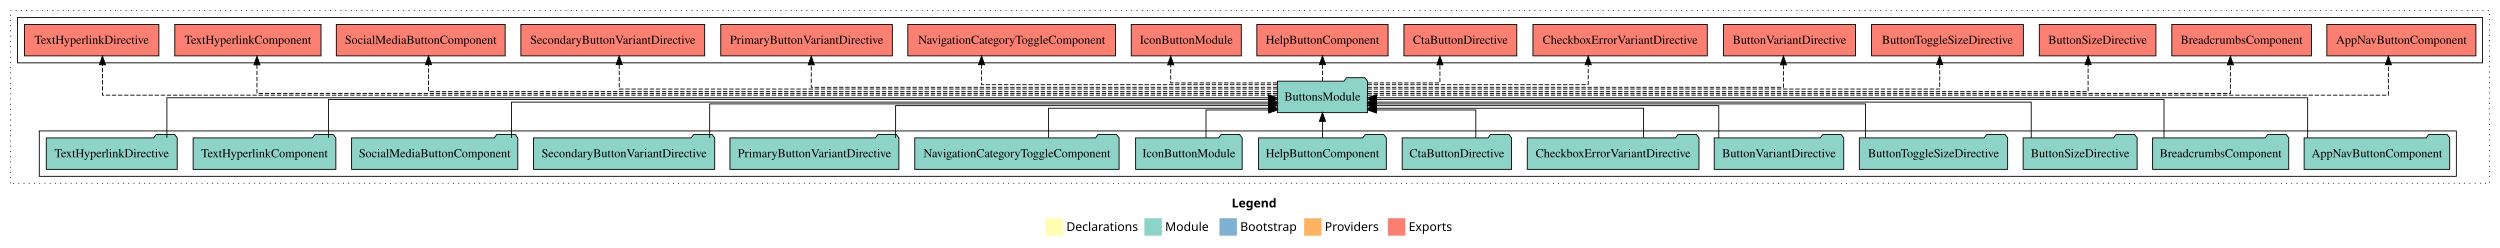
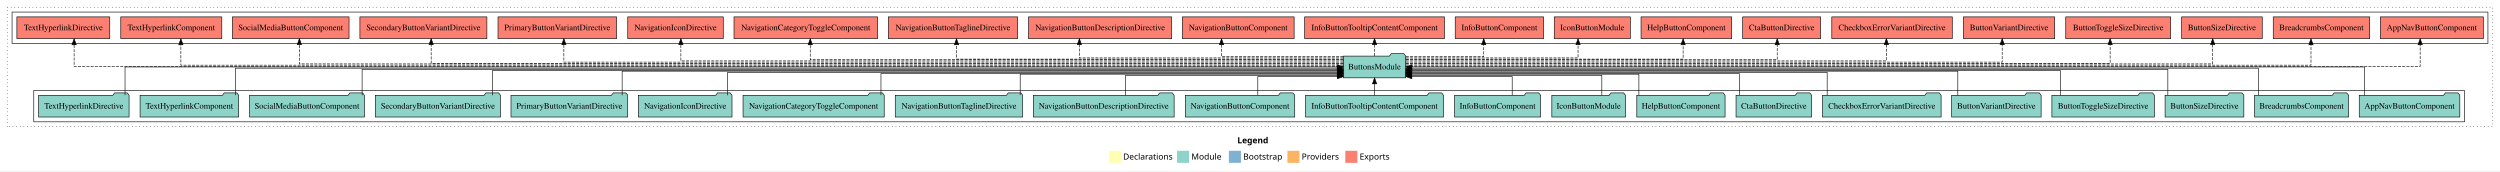
- <svg xmlns="http://www.w3.org/2000/svg" width="2864pt" height="284pt" viewBox="0.00 0.00 2864.00 284.00">
+ <svg xmlns="http://www.w3.org/2000/svg" width="4145pt" height="284pt" viewBox="0.00 0.00 4145.00 284.00">
  <g id="graph0" class="graph" transform="scale(1 1) rotate(0) translate(4 280)">
-     <polygon fill="white" stroke="transparent" points="-4,4 -4,-280 2860,-280 2860,4 -4,4" />
-     <text text-anchor="start" x="1407.01" y="-42.4" font-family="Times-12" font-weight="bold" font-size="14.00">Legend</text>
-     <polygon fill="#ffffb3" stroke="transparent" points="1194,-10 1194,-30 1214,-30 1214,-10 1194,-10" />
-     <text text-anchor="start" x="1217.63" y="-15.4" font-family="Times-12" font-size="14.00">  Declarations</text>
-     <polygon fill="#8dd3c7" stroke="transparent" points="1307,-10 1307,-30 1327,-30 1327,-10 1307,-10" />
-     <text text-anchor="start" x="1330.73" y="-15.4" font-family="Times-12" font-size="14.00">  Module</text>
-     <polygon fill="#80b1d3" stroke="transparent" points="1393,-10 1393,-30 1413,-30 1413,-10 1393,-10" />
-     <text text-anchor="start" x="1416.78" y="-15.4" font-family="Times-12" font-size="14.00">  Bootstrap</text>
-     <polygon fill="#fdb462" stroke="transparent" points="1490,-10 1490,-30 1510,-30 1510,-10 1490,-10" />
-     <text text-anchor="start" x="1513.67" y="-15.4" font-family="Times-12" font-size="14.00">  Providers</text>
-     <polygon fill="#fb8072" stroke="transparent" points="1586,-10 1586,-30 1606,-30 1606,-10 1586,-10" />
-     <text text-anchor="start" x="1609.73" y="-15.4" font-family="Times-12" font-size="14.00">  Exports</text>
+     <polygon fill="white" stroke="transparent" points="-4,4 -4,-280 4141,-280 4141,4 -4,4" />
+     <text text-anchor="start" x="2047.51" y="-42.4" font-family="Times-12" font-weight="bold" font-size="14.00">Legend</text>
+     <polygon fill="#ffffb3" stroke="transparent" points="1834.5,-10 1834.5,-30 1854.5,-30 1854.5,-10 1834.5,-10" />
+     <text text-anchor="start" x="1858.13" y="-15.4" font-family="Times-12" font-size="14.00">  Declarations</text>
+     <polygon fill="#8dd3c7" stroke="transparent" points="1947.5,-10 1947.5,-30 1967.5,-30 1967.5,-10 1947.5,-10" />
+     <text text-anchor="start" x="1971.23" y="-15.4" font-family="Times-12" font-size="14.00">  Module</text>
+     <polygon fill="#80b1d3" stroke="transparent" points="2033.5,-10 2033.5,-30 2053.5,-30 2053.5,-10 2033.5,-10" />
+     <text text-anchor="start" x="2057.28" y="-15.4" font-family="Times-12" font-size="14.00">  Bootstrap</text>
+     <polygon fill="#fdb462" stroke="transparent" points="2130.5,-10 2130.5,-30 2150.5,-30 2150.5,-10 2130.5,-10" />
+     <text text-anchor="start" x="2154.17" y="-15.4" font-family="Times-12" font-size="14.00">  Providers</text>
+     <polygon fill="#fb8072" stroke="transparent" points="2226.5,-10 2226.5,-30 2246.5,-30 2246.5,-10 2226.5,-10" />
+     <text text-anchor="start" x="2250.23" y="-15.4" font-family="Times-12" font-size="14.00">  Exports</text>
    <g id="clust1" class="cluster">
-       <polygon fill="none" stroke="black" stroke-dasharray="1,5" points="8,-70 8,-268 2848,-268 2848,-70 8,-70" />
+       <polygon fill="none" stroke="black" stroke-dasharray="1,5" points="8,-70 8,-268 4129,-268 4129,-70 8,-70" />
    </g>
    <g id="clust3" class="cluster">
-       <polygon fill="none" stroke="black" points="41,-78 41,-130 2810,-130 2810,-78 41,-78" />
+       <polygon fill="none" stroke="black" points="52,-78 52,-130 4082,-130 4082,-78 52,-78" />
    </g>
    <g id="clust4" class="cluster">
-       <polygon fill="none" stroke="black" points="16,-208 16,-260 2840,-260 2840,-208 16,-208" />
+       <polygon fill="none" stroke="black" points="16,-208 16,-260 4121,-260 4121,-208 16,-208" />
    </g>
    <g id="node1" class="node">
-       <polygon fill="#8dd3c7" stroke="black" points="2802.38,-122 2799.38,-126 2778.38,-126 2775.38,-122 2635.62,-122 2635.62,-86 2802.38,-86 2802.38,-122" />
-       <text text-anchor="middle" x="2719" y="-99.8" font-family="Times,serif" font-size="14.00">AppNavButtonComponent</text>
+       <polygon fill="#8dd3c7" stroke="black" points="4074.38,-122 4071.38,-126 4050.38,-126 4047.38,-122 3907.62,-122 3907.62,-86 4074.38,-86 4074.38,-122" />
+       <text text-anchor="middle" x="3991" y="-99.8" font-family="Times,serif" font-size="14.00">AppNavButtonComponent</text>
+     </g>
+     <g id="node22" class="node">
+       <polygon fill="#8dd3c7" stroke="black" points="2326.61,-187 2323.61,-191 2302.61,-191 2299.61,-187 2223.39,-187 2223.39,-151 2326.61,-151 2326.61,-187" />
+       <text text-anchor="middle" x="2275" y="-164.8" font-family="Times,serif" font-size="14.00">ButtonsModule</text>
+     </g>
+     <g id="edge1" class="edge">
+       <path fill="none" stroke="black" d="M3916.15,-122.11C3916.15,-141.34 3916.15,-169 3916.15,-169 3916.15,-169 2336.83,-169 2336.83,-169" />
+       <polygon fill="black" stroke="black" points="2336.83,-165.5 2326.83,-169 2336.83,-172.5 2336.83,-165.5" />
+     </g>
+     <g id="node2" class="node">
+       <polygon fill="#8dd3c7" stroke="black" points="3889.97,-122 3886.97,-126 3865.97,-126 3862.97,-122 3734.03,-122 3734.03,-86 3889.97,-86 3889.97,-122" />
+       <text text-anchor="middle" x="3812" y="-99.8" font-family="Times,serif" font-size="14.00">BreadcrumbsComponent</text>
+     </g>
+     <g id="edge2" class="edge">
+       <path fill="none" stroke="black" d="M3740.46,-122.22C3740.46,-140.83 3740.46,-167 3740.46,-167 3740.46,-167 2336.73,-167 2336.73,-167" />
+       <polygon fill="black" stroke="black" points="2336.73,-163.5 2326.73,-167 2336.73,-170.5 2336.73,-163.5" />
+     </g>
+     <g id="node3" class="node">
+       <polygon fill="#8dd3c7" stroke="black" points="3716.3,-122 3713.3,-126 3692.3,-126 3689.3,-122 3585.7,-122 3585.7,-86 3716.3,-86 3716.3,-122" />
+       <text text-anchor="middle" x="3651" y="-99.8" font-family="Times,serif" font-size="14.00">ButtonSizeDirective</text>
+     </g>
+     <g id="edge3" class="edge">
+       <path fill="none" stroke="black" d="M3590.29,-122.3C3590.29,-140.27 3590.29,-165 3590.29,-165 3590.29,-165 2336.56,-165 2336.56,-165" />
+       <polygon fill="black" stroke="black" points="2336.56,-161.5 2326.56,-165 2336.56,-168.5 2336.56,-161.5" />
+     </g>
+     <g id="node4" class="node">
+       <polygon fill="#8dd3c7" stroke="black" points="3567.96,-122 3564.96,-126 3543.96,-126 3540.96,-122 3398.04,-122 3398.04,-86 3567.96,-86 3567.96,-122" />
+       <text text-anchor="middle" x="3483" y="-99.8" font-family="Times,serif" font-size="14.00">ButtonToggleSizeDirective</text>
+     </g>
+     <g id="edge4" class="edge">
+       <path fill="none" stroke="black" d="M3412.05,-122.02C3412.05,-139.37 3412.05,-163 3412.05,-163 3412.05,-163 2336.81,-163 2336.81,-163" />
+       <polygon fill="black" stroke="black" points="2336.81,-159.5 2326.81,-163 2336.81,-166.5 2336.81,-159.5" />
+     </g>
+     <g id="node5" class="node">
+       <polygon fill="#8dd3c7" stroke="black" points="3380.18,-122 3377.18,-126 3356.18,-126 3353.18,-122 3231.82,-122 3231.82,-86 3380.18,-86 3380.18,-122" />
+       <text text-anchor="middle" x="3306" y="-99.8" font-family="Times,serif" font-size="14.00">ButtonVariantDirective</text>
+     </g>
+     <g id="edge5" class="edge">
+       <path fill="none" stroke="black" d="M3242.05,-122.03C3242.05,-139.06 3242.05,-162 3242.05,-162 3242.05,-162 2336.65,-162 2336.65,-162" />
+       <polygon fill="black" stroke="black" points="2336.65,-158.5 2326.65,-162 2336.65,-165.5 2336.65,-158.5" />
+     </g>
+     <g id="node6" class="node">
+       <polygon fill="#8dd3c7" stroke="black" points="3214.36,-122 3211.36,-126 3190.36,-126 3187.36,-122 3017.64,-122 3017.64,-86 3214.36,-86 3214.36,-122" />
+       <text text-anchor="middle" x="3116" y="-99.8" font-family="Times,serif" font-size="14.00">CheckboxErrorVariantDirective</text>
+     </g>
+     <g id="edge6" class="edge">
+       <path fill="none" stroke="black" d="M3025.44,-122.03C3025.44,-138.4 3025.44,-160 3025.44,-160 3025.44,-160 2336.58,-160 2336.58,-160" />
+       <polygon fill="black" stroke="black" points="2336.58,-156.5 2326.58,-160 2336.58,-163.5 2336.58,-156.5" />
+     </g>
+     <g id="node7" class="node">
+       <polygon fill="#8dd3c7" stroke="black" points="2999.64,-122 2996.64,-126 2975.64,-126 2972.64,-122 2874.36,-122 2874.36,-86 2999.64,-86 2999.64,-122" />
+       <text text-anchor="middle" x="2937" y="-99.8" font-family="Times,serif" font-size="14.00">CtaButtonDirective</text>
+     </g>
+     <g id="edge7" class="edge">
+       <path fill="none" stroke="black" d="M2879.8,-122.28C2879.8,-137.95 2879.8,-158 2879.8,-158 2879.8,-158 2336.57,-158 2336.57,-158" />
+       <polygon fill="black" stroke="black" points="2336.57,-154.5 2326.57,-158 2336.57,-161.5 2336.57,-154.5" />
+     </g>
+     <g id="node8" class="node">
+       <polygon fill="#8dd3c7" stroke="black" points="2856.16,-122 2853.16,-126 2832.16,-126 2829.16,-122 2709.84,-122 2709.84,-86 2856.16,-86 2856.16,-122" />
+       <text text-anchor="middle" x="2783" y="-99.8" font-family="Times,serif" font-size="14.00">HelpButtonComponent</text>
+     </g>
+     <g id="edge8" class="edge">
+       <path fill="none" stroke="black" d="M2713.29,-122.24C2713.29,-137.57 2713.29,-157 2713.29,-157 2713.29,-157 2336.57,-157 2336.57,-157" />
+       <polygon fill="black" stroke="black" points="2336.57,-153.5 2326.57,-157 2336.57,-160.5 2336.57,-153.5" />
+     </g>
+     <g id="node9" class="node">
+       <polygon fill="#8dd3c7" stroke="black" points="2691.04,-122 2688.04,-126 2667.04,-126 2664.04,-122 2568.96,-122 2568.96,-86 2691.04,-86 2691.04,-122" />
+       <text text-anchor="middle" x="2630" y="-99.8" font-family="Times,serif" font-size="14.00">IconButtonModule</text>
+     </g>
+     <g id="edge9" class="edge">
+       <path fill="none" stroke="black" d="M2651.84,-122.12C2651.84,-136.78 2651.84,-155 2651.84,-155 2651.84,-155 2336.61,-155 2336.61,-155" />
+       <polygon fill="black" stroke="black" points="2336.61,-151.5 2326.61,-155 2336.61,-158.5 2336.61,-151.5" />
+     </g>
+     <g id="node10" class="node">
+       <polygon fill="#8dd3c7" stroke="black" points="2550.27,-122 2547.27,-126 2526.27,-126 2523.27,-122 2407.73,-122 2407.73,-86 2550.27,-86 2550.27,-122" />
+       <text text-anchor="middle" x="2479" y="-99.8" font-family="Times,serif" font-size="14.00">InfoButtonComponent</text>
+     </g>
+     <g id="edge10" class="edge">
+       <path fill="none" stroke="black" d="M2503.21,-122.25C2503.21,-136.18 2503.21,-153 2503.21,-153 2503.21,-153 2336.78,-153 2336.78,-153" />
+       <polygon fill="black" stroke="black" points="2336.78,-149.5 2326.78,-153 2336.78,-156.5 2336.78,-149.5" />
+     </g>
+     <g id="node11" class="node">
+       <polygon fill="#8dd3c7" stroke="black" points="2389.33,-122 2386.33,-126 2365.33,-126 2362.33,-122 2160.67,-122 2160.67,-86 2389.33,-86 2389.33,-122" />
+       <text text-anchor="middle" x="2275" y="-99.8" font-family="Times,serif" font-size="14.00">InfoButtonTooltipContentComponent</text>
+     </g>
+     <g id="edge11" class="edge">
+       <path fill="none" stroke="black" d="M2275,-122.11C2275,-122.11 2275,-140.99 2275,-140.99" />
+       <polygon fill="black" stroke="black" points="2271.5,-140.99 2275,-150.99 2278.5,-140.99 2271.5,-140.99" />
+     </g>
+     <g id="node12" class="node">
+       <polygon fill="#8dd3c7" stroke="black" points="2142.66,-122 2139.66,-126 2118.66,-126 2115.66,-122 1961.34,-122 1961.34,-86 2142.66,-86 2142.66,-122" />
+       <text text-anchor="middle" x="2052" y="-99.8" font-family="Times,serif" font-size="14.00">NavigationButtonComponent</text>
+     </g>
+     <g id="edge12" class="edge">
+       <path fill="none" stroke="black" d="M2081.44,-122.25C2081.44,-136.18 2081.44,-153 2081.44,-153 2081.44,-153 2213.38,-153 2213.38,-153" />
+       <polygon fill="black" stroke="black" points="2213.38,-156.5 2223.38,-153 2213.38,-149.5 2213.38,-156.5" />
+     </g>
+     <g id="node13" class="node">
+       <polygon fill="#8dd3c7" stroke="black" points="1942.72,-122 1939.72,-126 1918.72,-126 1915.72,-122 1709.28,-122 1709.28,-86 1942.72,-86 1942.72,-122" />
+       <text text-anchor="middle" x="1826" y="-99.8" font-family="Times,serif" font-size="14.00">NavigationButtonDescriptionDirective</text>
+     </g>
+     <g id="edge13" class="edge">
+       <path fill="none" stroke="black" d="M1862.12,-122.12C1862.12,-136.78 1862.12,-155 1862.12,-155 1862.12,-155 2213.13,-155 2213.13,-155" />
+       <polygon fill="black" stroke="black" points="2213.13,-158.5 2223.13,-155 2213.13,-151.5 2213.13,-158.5" />
+     </g>
+     <g id="node14" class="node">
+       <polygon fill="#8dd3c7" stroke="black" points="1691.67,-122 1688.67,-126 1667.67,-126 1664.67,-122 1480.33,-122 1480.33,-86 1691.67,-86 1691.67,-122" />
+       <text text-anchor="middle" x="1586" y="-99.8" font-family="Times,serif" font-size="14.00">NavigationButtonTaglineDirective</text>
+     </g>
+     <g id="edge14" class="edge">
+       <path fill="none" stroke="black" d="M1687.46,-122.24C1687.46,-137.57 1687.46,-157 1687.46,-157 1687.46,-157 2213.37,-157 2213.37,-157" />
+       <polygon fill="black" stroke="black" points="2213.37,-160.5 2223.37,-157 2213.37,-153.5 2213.37,-160.5" />
+     </g>
+     <g id="node15" class="node">
+       <polygon fill="#8dd3c7" stroke="black" points="1462.02,-122 1459.02,-126 1438.02,-126 1435.02,-122 1227.98,-122 1227.98,-86 1462.02,-86 1462.02,-122" />
+       <text text-anchor="middle" x="1345" y="-99.8" font-family="Times,serif" font-size="14.00">NavigationCategoryToggleComponent</text>
+     </g>
+     <g id="edge15" class="edge">
+       <path fill="none" stroke="black" d="M1456.63,-122.28C1456.63,-137.95 1456.63,-158 1456.63,-158 1456.63,-158 2213.19,-158 2213.19,-158" />
+       <polygon fill="black" stroke="black" points="2213.19,-161.5 2223.19,-158 2213.19,-154.5 2213.19,-161.5" />
    </g>
    <g id="node16" class="node">
-       <polygon fill="#8dd3c7" stroke="black" points="1562.61,-187 1559.61,-191 1538.61,-191 1535.61,-187 1459.39,-187 1459.39,-151 1562.61,-151 1562.61,-187" />
-       <text text-anchor="middle" x="1511" y="-164.8" font-family="Times,serif" font-size="14.00">ButtonsModule</text>
-     </g>
-     <g id="edge1" class="edge">
-       <path fill="none" stroke="black" d="M2639.65,-122.17C2639.65,-141.09 2639.65,-168 2639.65,-168 2639.65,-168 1572.8,-168 1572.8,-168" />
-       <polygon fill="black" stroke="black" points="1572.8,-164.5 1562.8,-168 1572.8,-171.5 1572.8,-164.5" />
-     </g>
-     <g id="node2" class="node">
-       <polygon fill="#8dd3c7" stroke="black" points="2617.97,-122 2614.97,-126 2593.97,-126 2590.97,-122 2462.03,-122 2462.03,-86 2617.97,-86 2617.97,-122" />
-       <text text-anchor="middle" x="2540" y="-99.8" font-family="Times,serif" font-size="14.00">BreadcrumbsComponent</text>
-     </g>
-     <g id="edge2" class="edge">
-       <path fill="none" stroke="black" d="M2475.08,-122.27C2475.08,-140.56 2475.08,-166 2475.08,-166 2475.08,-166 1572.83,-166 1572.83,-166" />
-       <polygon fill="black" stroke="black" points="1572.83,-162.5 1562.83,-166 1572.83,-169.5 1572.83,-162.5" />
-     </g>
-     <g id="node3" class="node">
-       <polygon fill="#8dd3c7" stroke="black" points="2444.3,-122 2441.3,-126 2420.3,-126 2417.3,-122 2313.7,-122 2313.7,-86 2444.3,-86 2444.3,-122" />
-       <text text-anchor="middle" x="2379" y="-99.8" font-family="Times,serif" font-size="14.00">ButtonSizeDirective</text>
-     </g>
-     <g id="edge3" class="edge">
-       <path fill="none" stroke="black" d="M2322.97,-122.02C2322.97,-139.37 2322.97,-163 2322.97,-163 2322.97,-163 1572.72,-163 1572.72,-163" />
-       <polygon fill="black" stroke="black" points="1572.72,-159.5 1562.72,-163 1572.72,-166.5 1572.72,-159.5" />
-     </g>
-     <g id="node4" class="node">
-       <polygon fill="#8dd3c7" stroke="black" points="2295.96,-122 2292.96,-126 2271.96,-126 2268.96,-122 2126.04,-122 2126.04,-86 2295.96,-86 2295.96,-122" />
-       <text text-anchor="middle" x="2211" y="-99.8" font-family="Times,serif" font-size="14.00">ButtonToggleSizeDirective</text>
-     </g>
-     <g id="edge4" class="edge">
-       <path fill="none" stroke="black" d="M2133.14,-122.04C2133.14,-138.73 2133.14,-161 2133.14,-161 2133.14,-161 1572.71,-161 1572.71,-161" />
-       <polygon fill="black" stroke="black" points="1572.71,-157.5 1562.71,-161 1572.71,-164.5 1572.71,-157.5" />
-     </g>
-     <g id="node5" class="node">
-       <polygon fill="#8dd3c7" stroke="black" points="2108.18,-122 2105.18,-126 2084.18,-126 2081.18,-122 1959.82,-122 1959.82,-86 2108.18,-86 2108.18,-122" />
-       <text text-anchor="middle" x="2034" y="-99.8" font-family="Times,serif" font-size="14.00">ButtonVariantDirective</text>
-     </g>
-     <g id="edge5" class="edge">
-       <path fill="none" stroke="black" d="M1965.04,-122.01C1965.04,-138.05 1965.04,-159 1965.04,-159 1965.04,-159 1572.64,-159 1572.64,-159" />
-       <polygon fill="black" stroke="black" points="1572.64,-155.5 1562.64,-159 1572.64,-162.5 1572.64,-155.5" />
-     </g>
-     <g id="node6" class="node">
-       <polygon fill="#8dd3c7" stroke="black" points="1942.36,-122 1939.36,-126 1918.36,-126 1915.36,-122 1745.64,-122 1745.64,-86 1942.36,-86 1942.36,-122" />
-       <text text-anchor="middle" x="1844" y="-99.8" font-family="Times,serif" font-size="14.00">CheckboxErrorVariantDirective</text>
-     </g>
-     <g id="edge6" class="edge">
-       <path fill="none" stroke="black" d="M1878.81,-122.19C1878.81,-137.18 1878.81,-156 1878.81,-156 1878.81,-156 1572.92,-156 1572.92,-156" />
-       <polygon fill="black" stroke="black" points="1572.92,-152.5 1562.92,-156 1572.92,-159.5 1572.92,-152.5" />
-     </g>
-     <g id="node7" class="node">
-       <polygon fill="#8dd3c7" stroke="black" points="1727.64,-122 1724.64,-126 1703.64,-126 1700.64,-122 1602.36,-122 1602.36,-86 1727.64,-86 1727.64,-122" />
-       <text text-anchor="middle" x="1665" y="-99.8" font-family="Times,serif" font-size="14.00">CtaButtonDirective</text>
-     </g>
-     <g id="edge7" class="edge">
-       <path fill="none" stroke="black" d="M1686.69,-122.05C1686.69,-136.37 1686.69,-154 1686.69,-154 1686.69,-154 1572.76,-154 1572.76,-154" />
-       <polygon fill="black" stroke="black" points="1572.76,-150.5 1562.76,-154 1572.76,-157.5 1572.76,-150.5" />
-     </g>
-     <g id="node8" class="node">
-       <polygon fill="#8dd3c7" stroke="black" points="1584.16,-122 1581.16,-126 1560.16,-126 1557.16,-122 1437.84,-122 1437.84,-86 1584.16,-86 1584.16,-122" />
-       <text text-anchor="middle" x="1511" y="-99.8" font-family="Times,serif" font-size="14.00">HelpButtonComponent</text>
-     </g>
-     <g id="edge8" class="edge">
-       <path fill="none" stroke="black" d="M1511,-122.11C1511,-122.11 1511,-140.99 1511,-140.99" />
-       <polygon fill="black" stroke="black" points="1507.5,-140.99 1511,-150.99 1514.5,-140.99 1507.5,-140.99" />
-     </g>
-     <g id="node9" class="node">
-       <polygon fill="#8dd3c7" stroke="black" points="1419.04,-122 1416.04,-126 1395.04,-126 1392.04,-122 1296.96,-122 1296.96,-86 1419.04,-86 1419.04,-122" />
-       <text text-anchor="middle" x="1358" y="-99.8" font-family="Times,serif" font-size="14.00">IconButtonModule</text>
-     </g>
-     <g id="edge9" class="edge">
-       <path fill="none" stroke="black" d="M1377.59,-122.05C1377.59,-136.37 1377.59,-154 1377.59,-154 1377.59,-154 1449.42,-154 1449.42,-154" />
-       <polygon fill="black" stroke="black" points="1449.42,-157.5 1459.42,-154 1449.42,-150.5 1449.42,-157.5" />
-     </g>
-     <g id="node10" class="node">
-       <polygon fill="#8dd3c7" stroke="black" points="1278.02,-122 1275.02,-126 1254.02,-126 1251.02,-122 1043.98,-122 1043.98,-86 1278.02,-86 1278.02,-122" />
-       <text text-anchor="middle" x="1161" y="-99.8" font-family="Times,serif" font-size="14.00">NavigationCategoryToggleComponent</text>
-     </g>
-     <g id="edge10" class="edge">
-       <path fill="none" stroke="black" d="M1197.25,-122.19C1197.25,-137.18 1197.25,-156 1197.25,-156 1197.25,-156 1449.19,-156 1449.19,-156" />
-       <polygon fill="black" stroke="black" points="1449.19,-159.5 1459.19,-156 1449.19,-152.5 1449.19,-159.5" />
-     </g>
-     <g id="node11" class="node">
-       <polygon fill="#8dd3c7" stroke="black" points="1025.78,-122 1022.78,-126 1001.78,-126 998.78,-122 832.22,-122 832.22,-86 1025.78,-86 1025.78,-122" />
-       <text text-anchor="middle" x="929" y="-99.8" font-family="Times,serif" font-size="14.00">PrimaryButtonVariantDirective</text>
-     </g>
-     <g id="edge11" class="edge">
-       <path fill="none" stroke="black" d="M1022.01,-122.01C1022.01,-138.05 1022.01,-159 1022.01,-159 1022.01,-159 1449.13,-159 1449.13,-159" />
-       <polygon fill="black" stroke="black" points="1449.13,-162.5 1459.13,-159 1449.13,-155.5 1449.13,-162.5" />
-     </g>
-     <g id="node12" class="node">
-       <polygon fill="#8dd3c7" stroke="black" points="814.77,-122 811.77,-126 790.77,-126 787.77,-122 607.23,-122 607.23,-86 814.77,-86 814.77,-122" />
-       <text text-anchor="middle" x="711" y="-99.8" font-family="Times,serif" font-size="14.00">SecondaryButtonVariantDirective</text>
-     </g>
-     <g id="edge12" class="edge">
-       <path fill="none" stroke="black" d="M809.01,-122.04C809.01,-138.73 809.01,-161 809.01,-161 809.01,-161 1449.38,-161 1449.38,-161" />
-       <polygon fill="black" stroke="black" points="1449.38,-164.5 1459.38,-161 1449.38,-157.5 1449.38,-164.5" />
-     </g>
-     <g id="node13" class="node">
-       <polygon fill="#8dd3c7" stroke="black" points="589.21,-122 586.21,-126 565.21,-126 562.21,-122 398.79,-122 398.79,-86 589.21,-86 589.21,-122" />
-       <text text-anchor="middle" x="494" y="-99.8" font-family="Times,serif" font-size="14.00">SocialMediaButtonComponent</text>
-     </g>
-     <g id="edge13" class="edge">
-       <path fill="none" stroke="black" d="M581.98,-122.02C581.98,-139.37 581.98,-163 581.98,-163 581.98,-163 1449.4,-163 1449.4,-163" />
-       <polygon fill="black" stroke="black" points="1449.4,-166.5 1459.4,-163 1449.4,-159.5 1449.4,-166.5" />
-     </g>
-     <g id="node14" class="node">
-       <polygon fill="#8dd3c7" stroke="black" points="380.75,-122 377.75,-126 356.75,-126 353.75,-122 217.25,-122 217.25,-86 380.75,-86 380.75,-122" />
-       <text text-anchor="middle" x="299" y="-99.8" font-family="Times,serif" font-size="14.00">TextHyperlinkComponent</text>
-     </g>
-     <g id="edge14" class="edge">
-       <path fill="none" stroke="black" d="M372.25,-122.27C372.25,-140.56 372.25,-166 372.25,-166 372.25,-166 1449.11,-166 1449.11,-166" />
-       <polygon fill="black" stroke="black" points="1449.11,-169.5 1459.11,-166 1449.11,-162.5 1449.11,-169.5" />
-     </g>
-     <g id="node15" class="node">
-       <polygon fill="#8dd3c7" stroke="black" points="199,-122 196,-126 175,-126 172,-122 49,-122 49,-86 199,-86 199,-122" />
-       <text text-anchor="middle" x="124" y="-99.8" font-family="Times,serif" font-size="14.00">TextHyperlinkDirective</text>
-     </g>
-     <g id="edge15" class="edge">
-       <path fill="none" stroke="black" d="M187.19,-122.17C187.19,-141.09 187.19,-168 187.19,-168 187.19,-168 1449.1,-168 1449.1,-168" />
-       <polygon fill="black" stroke="black" points="1449.11,-171.5 1459.1,-168 1449.1,-164.5 1449.11,-171.5" />
+       <polygon fill="#8dd3c7" stroke="black" points="1209.67,-122 1206.67,-126 1185.67,-126 1182.67,-122 1054.33,-122 1054.33,-86 1209.67,-86 1209.67,-122" />
+       <text text-anchor="middle" x="1132" y="-99.8" font-family="Times,serif" font-size="14.00">NavigationIconDirective</text>
+     </g>
+     <g id="edge16" class="edge">
+       <path fill="none" stroke="black" d="M1202.46,-122.03C1202.46,-138.4 1202.46,-160 1202.46,-160 1202.46,-160 2213.27,-160 2213.27,-160" />
+       <polygon fill="black" stroke="black" points="2213.27,-163.5 2223.27,-160 2213.27,-156.5 2213.27,-163.5" />
    </g>
    <g id="node17" class="node">
-       <polygon fill="#fb8072" stroke="black" points="2832.38,-252 2661.62,-252 2661.62,-216 2832.38,-216 2832.38,-252" />
-       <text text-anchor="middle" x="2747" y="-229.8" font-family="Times,serif" font-size="14.00">AppNavButtonComponent </text>
-     </g>
-     <g id="edge16" class="edge">
-       <path fill="none" stroke="black" stroke-dasharray="5,2" d="M1562.69,-171C1795.11,-171 2732.12,-171 2732.12,-171 2732.12,-171 2732.12,-205.78 2732.12,-205.78" />
-       <polygon fill="black" stroke="black" points="2728.63,-205.78 2732.12,-215.78 2735.63,-205.78 2728.63,-205.78" />
+       <polygon fill="#8dd3c7" stroke="black" points="1036.78,-122 1033.78,-126 1012.78,-126 1009.78,-122 843.22,-122 843.22,-86 1036.78,-86 1036.78,-122" />
+       <text text-anchor="middle" x="940" y="-99.8" font-family="Times,serif" font-size="14.00">PrimaryButtonVariantDirective</text>
+     </g>
+     <g id="edge17" class="edge">
+       <path fill="none" stroke="black" d="M1027.51,-122.03C1027.51,-139.06 1027.51,-162 1027.51,-162 1027.51,-162 2213.38,-162 2213.38,-162" />
+       <polygon fill="black" stroke="black" points="2213.38,-165.5 2223.38,-162 2213.38,-158.5 2213.38,-165.5" />
    </g>
    <g id="node18" class="node">
-       <polygon fill="#fb8072" stroke="black" points="2643.97,-252 2484.03,-252 2484.03,-216 2643.97,-216 2643.97,-252" />
-       <text text-anchor="middle" x="2564" y="-229.8" font-family="Times,serif" font-size="14.00">BreadcrumbsComponent </text>
-     </g>
-     <g id="edge17" class="edge">
-       <path fill="none" stroke="black" stroke-dasharray="5,2" d="M1562.58,-173C1772.46,-173 2551.12,-173 2551.12,-173 2551.12,-173 2551.12,-205.7 2551.12,-205.7" />
-       <polygon fill="black" stroke="black" points="2547.63,-205.7 2551.12,-215.7 2554.63,-205.7 2547.63,-205.7" />
+       <polygon fill="#8dd3c7" stroke="black" points="825.77,-122 822.77,-126 801.77,-126 798.77,-122 618.23,-122 618.23,-86 825.77,-86 825.77,-122" />
+       <text text-anchor="middle" x="722" y="-99.8" font-family="Times,serif" font-size="14.00">SecondaryButtonVariantDirective</text>
+     </g>
+     <g id="edge18" class="edge">
+       <path fill="none" stroke="black" d="M812.5,-122.02C812.5,-139.37 812.5,-163 812.5,-163 812.5,-163 2213.38,-163 2213.38,-163" />
+       <polygon fill="black" stroke="black" points="2213.38,-166.5 2223.38,-163 2213.38,-159.5 2213.38,-166.5" />
    </g>
    <g id="node19" class="node">
-       <polygon fill="#fb8072" stroke="black" points="2465.8,-252 2332.2,-252 2332.2,-216 2465.8,-216 2465.8,-252" />
-       <text text-anchor="middle" x="2399" y="-229.8" font-family="Times,serif" font-size="14.00">ButtonSizeDirective </text>
-     </g>
-     <g id="edge18" class="edge">
-       <path fill="none" stroke="black" stroke-dasharray="5,2" d="M1562.59,-175C1750.61,-175 2388.12,-175 2388.12,-175 2388.12,-175 2388.12,-205.98 2388.12,-205.98" />
-       <polygon fill="black" stroke="black" points="2384.63,-205.98 2388.12,-215.98 2391.63,-205.98 2384.63,-205.98" />
+       <polygon fill="#8dd3c7" stroke="black" points="600.21,-122 597.21,-126 576.21,-126 573.21,-122 409.79,-122 409.79,-86 600.21,-86 600.21,-122" />
+       <text text-anchor="middle" x="505" y="-99.8" font-family="Times,serif" font-size="14.00">SocialMediaButtonComponent</text>
+     </g>
+     <g id="edge19" class="edge">
+       <path fill="none" stroke="black" d="M596.36,-122.3C596.36,-140.27 596.36,-165 596.36,-165 596.36,-165 2213.38,-165 2213.38,-165" />
+       <polygon fill="black" stroke="black" points="2213.38,-168.5 2223.38,-165 2213.38,-161.5 2213.38,-168.5" />
    </g>
    <g id="node20" class="node">
-       <polygon fill="#fb8072" stroke="black" points="2313.96,-252 2140.04,-252 2140.04,-216 2313.96,-216 2313.96,-252" />
-       <text text-anchor="middle" x="2227" y="-229.8" font-family="Times,serif" font-size="14.00">ButtonToggleSizeDirective </text>
-     </g>
-     <g id="edge19" class="edge">
-       <path fill="none" stroke="black" stroke-dasharray="5,2" d="M1562.71,-178C1725.72,-178 2218.12,-178 2218.12,-178 2218.12,-178 2218.12,-205.97 2218.12,-205.97" />
-       <polygon fill="black" stroke="black" points="2214.63,-205.97 2218.12,-215.97 2221.63,-205.97 2214.63,-205.97" />
+       <polygon fill="#8dd3c7" stroke="black" points="391.75,-122 388.75,-126 367.75,-126 364.75,-122 228.25,-122 228.25,-86 391.75,-86 391.75,-122" />
+       <text text-anchor="middle" x="310" y="-99.8" font-family="Times,serif" font-size="14.00">TextHyperlinkComponent</text>
+     </g>
+     <g id="edge20" class="edge">
+       <path fill="none" stroke="black" d="M386.51,-122.22C386.51,-140.83 386.51,-167 386.51,-167 386.51,-167 2213.02,-167 2213.02,-167" />
+       <polygon fill="black" stroke="black" points="2213.02,-170.5 2223.02,-167 2213.02,-163.5 2213.02,-170.5" />
    </g>
    <g id="node21" class="node">
-       <polygon fill="#fb8072" stroke="black" points="2121.68,-252 1970.32,-252 1970.32,-216 2121.68,-216 2121.68,-252" />
-       <text text-anchor="middle" x="2046" y="-229.8" font-family="Times,serif" font-size="14.00">ButtonVariantDirective </text>
-     </g>
-     <g id="edge20" class="edge">
-       <path fill="none" stroke="black" stroke-dasharray="5,2" d="M1562.6,-180C1695.49,-180 2039.12,-180 2039.12,-180 2039.12,-180 2039.12,-205.72 2039.12,-205.72" />
-       <polygon fill="black" stroke="black" points="2035.63,-205.72 2039.12,-215.72 2042.63,-205.72 2035.63,-205.72" />
-     </g>
-     <g id="node22" class="node">
-       <polygon fill="#fb8072" stroke="black" points="1951.86,-252 1752.14,-252 1752.14,-216 1951.86,-216 1951.86,-252" />
-       <text text-anchor="middle" x="1852" y="-229.8" font-family="Times,serif" font-size="14.00">CheckboxErrorVariantDirective </text>
+       <polygon fill="#8dd3c7" stroke="black" points="210,-122 207,-126 186,-126 183,-122 60,-122 60,-86 210,-86 210,-122" />
+       <text text-anchor="middle" x="135" y="-99.8" font-family="Times,serif" font-size="14.00">TextHyperlinkDirective</text>
    </g>
    <g id="edge21" class="edge">
-       <path fill="none" stroke="black" stroke-dasharray="5,2" d="M1562.64,-183C1649.5,-183 1815.44,-183 1815.44,-183 1815.44,-183 1815.44,-205.88 1815.44,-205.88" />
-       <polygon fill="black" stroke="black" points="1811.94,-205.88 1815.44,-215.88 1818.94,-205.88 1811.94,-205.88" />
+       <path fill="none" stroke="black" d="M203.31,-122.11C203.31,-141.34 203.31,-169 203.31,-169 203.31,-169 2213.27,-169 2213.27,-169" />
+       <polygon fill="black" stroke="black" points="2213.27,-172.5 2223.27,-169 2213.27,-165.5 2213.27,-172.5" />
    </g>
    <g id="node23" class="node">
-       <polygon fill="#fb8072" stroke="black" points="1733.64,-252 1604.36,-252 1604.36,-216 1733.64,-216 1733.64,-252" />
-       <text text-anchor="middle" x="1669" y="-229.8" font-family="Times,serif" font-size="14.00">CtaButtonDirective </text>
+       <polygon fill="#fb8072" stroke="black" points="4113.38,-252 3942.62,-252 3942.62,-216 4113.38,-216 4113.38,-252" />
+       <text text-anchor="middle" x="4028" y="-229.8" font-family="Times,serif" font-size="14.00">AppNavButtonComponent </text>
    </g>
    <g id="edge22" class="edge">
-       <path fill="none" stroke="black" stroke-dasharray="5,2" d="M1562.64,-185C1600.59,-185 1645.56,-185 1645.56,-185 1645.56,-185 1645.56,-205.75 1645.56,-205.75" />
-       <polygon fill="black" stroke="black" points="1642.06,-205.75 1645.56,-215.75 1649.06,-205.75 1642.06,-205.75" />
+       <path fill="none" stroke="black" stroke-dasharray="5,2" d="M2326.88,-170C2615.34,-170 4008.62,-170 4008.62,-170 4008.62,-170 4008.62,-205.83 4008.62,-205.83" />
+       <polygon fill="black" stroke="black" points="4005.13,-205.83 4008.62,-215.83 4012.13,-205.83 4005.13,-205.83" />
    </g>
    <g id="node24" class="node">
-       <polygon fill="#fb8072" stroke="black" points="1586.16,-252 1435.84,-252 1435.84,-216 1586.16,-216 1586.16,-252" />
-       <text text-anchor="middle" x="1511" y="-229.8" font-family="Times,serif" font-size="14.00">HelpButtonComponent </text>
+       <polygon fill="#fb8072" stroke="black" points="3924.97,-252 3765.03,-252 3765.03,-216 3924.97,-216 3924.97,-252" />
+       <text text-anchor="middle" x="3845" y="-229.8" font-family="Times,serif" font-size="14.00">BreadcrumbsComponent </text>
    </g>
    <g id="edge23" class="edge">
-       <path fill="none" stroke="black" stroke-dasharray="5,2" d="M1511,-187.11C1511,-187.11 1511,-205.99 1511,-205.99" />
-       <polygon fill="black" stroke="black" points="1507.5,-205.99 1511,-215.99 1514.5,-205.99 1507.5,-205.99" />
+       <path fill="none" stroke="black" stroke-dasharray="5,2" d="M2326.66,-172C2596.06,-172 3827.62,-172 3827.62,-172 3827.62,-172 3827.62,-205.73 3827.62,-205.73" />
+       <polygon fill="black" stroke="black" points="3824.13,-205.73 3827.62,-215.73 3831.13,-205.73 3824.13,-205.73" />
    </g>
    <g id="node25" class="node">
-       <polygon fill="#fb8072" stroke="black" points="1418.04,-252 1291.96,-252 1291.96,-216 1418.04,-216 1418.04,-252" />
-       <text text-anchor="middle" x="1355" y="-229.8" font-family="Times,serif" font-size="14.00">IconButtonModule </text>
+       <polygon fill="#fb8072" stroke="black" points="3746.8,-252 3613.2,-252 3613.2,-216 3746.8,-216 3746.8,-252" />
+       <text text-anchor="middle" x="3680" y="-229.8" font-family="Times,serif" font-size="14.00">ButtonSizeDirective </text>
    </g>
    <g id="edge24" class="edge">
-       <path fill="none" stroke="black" stroke-dasharray="5,2" d="M1459.31,-185C1408.07,-185 1337.16,-185 1337.16,-185 1337.16,-185 1337.16,-205.75 1337.16,-205.75" />
-       <polygon fill="black" stroke="black" points="1333.66,-205.75 1337.16,-215.75 1340.66,-205.75 1333.66,-205.75" />
+       <path fill="none" stroke="black" stroke-dasharray="5,2" d="M2326.94,-174C2579.21,-174 3664.62,-174 3664.62,-174 3664.62,-174 3664.62,-206 3664.62,-206" />
+       <polygon fill="black" stroke="black" points="3661.13,-206 3664.62,-216 3668.13,-206 3661.13,-206" />
    </g>
    <g id="node26" class="node">
-       <polygon fill="#fb8072" stroke="black" points="1274.01,-252 1035.99,-252 1035.99,-216 1274.01,-216 1274.01,-252" />
-       <text text-anchor="middle" x="1155" y="-229.8" font-family="Times,serif" font-size="14.00">NavigationCategoryToggleComponent </text>
+       <polygon fill="#fb8072" stroke="black" points="3594.96,-252 3421.04,-252 3421.04,-216 3594.96,-216 3594.96,-252" />
+       <text text-anchor="middle" x="3508" y="-229.8" font-family="Times,serif" font-size="14.00">ButtonToggleSizeDirective </text>
    </g>
    <g id="edge25" class="edge">
-       <path fill="none" stroke="black" stroke-dasharray="5,2" d="M1459.14,-183C1352.92,-183 1120.5,-183 1120.5,-183 1120.5,-183 1120.5,-205.88 1120.5,-205.88" />
-       <polygon fill="black" stroke="black" points="1117,-205.88 1120.5,-215.88 1124,-205.88 1117,-205.88" />
+       <path fill="none" stroke="black" stroke-dasharray="5,2" d="M2326.63,-175C2558.76,-175 3494.62,-175 3494.62,-175 3494.62,-175 3494.62,-205.98 3494.62,-205.98" />
+       <polygon fill="black" stroke="black" points="3491.13,-205.98 3494.62,-215.98 3498.13,-205.98 3491.13,-205.98" />
    </g>
    <g id="node27" class="node">
+       <polygon fill="#fb8072" stroke="black" points="3402.68,-252 3251.32,-252 3251.32,-216 3402.68,-216 3402.68,-252" />
+       <text text-anchor="middle" x="3327" y="-229.8" font-family="Times,serif" font-size="14.00">ButtonVariantDirective </text>
+     </g>
+     <g id="edge26" class="edge">
+       <path fill="none" stroke="black" stroke-dasharray="5,2" d="M2326.6,-177C2536.58,-177 3315.62,-177 3315.62,-177 3315.62,-177 3315.62,-205.96 3315.62,-205.96" />
+       <polygon fill="black" stroke="black" points="3312.13,-205.96 3315.62,-215.96 3319.13,-205.96 3312.13,-205.96" />
+     </g>
+     <g id="node28" class="node">
+       <polygon fill="#fb8072" stroke="black" points="3232.86,-252 3033.14,-252 3033.14,-216 3232.86,-216 3232.86,-252" />
+       <text text-anchor="middle" x="3133" y="-229.8" font-family="Times,serif" font-size="14.00">CheckboxErrorVariantDirective </text>
+     </g>
+     <g id="edge27" class="edge">
+       <path fill="none" stroke="black" stroke-dasharray="5,2" d="M2326.81,-179C2511.06,-179 3123.62,-179 3123.62,-179 3123.62,-179 3123.62,-205.99 3123.62,-205.99" />
+       <polygon fill="black" stroke="black" points="3120.13,-205.99 3123.62,-215.99 3127.13,-205.99 3120.13,-205.99" />
+     </g>
+     <g id="node29" class="node">
+       <polygon fill="#fb8072" stroke="black" points="3014.64,-252 2885.36,-252 2885.36,-216 3014.64,-216 3014.64,-252" />
+       <text text-anchor="middle" x="2950" y="-229.8" font-family="Times,serif" font-size="14.00">CtaButtonDirective </text>
+     </g>
+     <g id="edge28" class="edge">
+       <path fill="none" stroke="black" stroke-dasharray="5,2" d="M2326.83,-181C2483.69,-181 2942.62,-181 2942.62,-181 2942.62,-181 2942.62,-205.76 2942.62,-205.76" />
+       <polygon fill="black" stroke="black" points="2939.13,-205.76 2942.62,-215.76 2946.13,-205.76 2939.13,-205.76" />
+     </g>
+     <g id="node30" class="node">
+       <polygon fill="#fb8072" stroke="black" points="2867.16,-252 2716.84,-252 2716.84,-216 2867.16,-216 2867.16,-252" />
+       <text text-anchor="middle" x="2792" y="-229.8" font-family="Times,serif" font-size="14.00">HelpButtonComponent </text>
+     </g>
+     <g id="edge29" class="edge">
+       <path fill="none" stroke="black" stroke-dasharray="5,2" d="M2326.87,-182C2456.94,-182 2786.62,-182 2786.62,-182 2786.62,-182 2786.62,-205.81 2786.62,-205.81" />
+       <polygon fill="black" stroke="black" points="2783.13,-205.81 2786.62,-215.81 2790.13,-205.81 2783.13,-205.81" />
+     </g>
+     <g id="node31" class="node">
+       <polygon fill="#fb8072" stroke="black" points="2699.04,-252 2572.96,-252 2572.96,-216 2699.04,-216 2699.04,-252" />
+       <text text-anchor="middle" x="2636" y="-229.8" font-family="Times,serif" font-size="14.00">IconButtonModule </text>
+     </g>
+     <g id="edge30" class="edge">
+       <path fill="none" stroke="black" stroke-dasharray="5,2" d="M2326.61,-184C2421.13,-184 2612.41,-184 2612.41,-184 2612.41,-184 2612.41,-205.95 2612.41,-205.95" />
+       <polygon fill="black" stroke="black" points="2608.91,-205.95 2612.41,-215.95 2615.91,-205.95 2608.91,-205.95" />
+     </g>
+     <g id="node32" class="node">
+       <polygon fill="#fb8072" stroke="black" points="2555.27,-252 2408.73,-252 2408.73,-216 2555.27,-216 2555.27,-252" />
+       <text text-anchor="middle" x="2482" y="-229.8" font-family="Times,serif" font-size="14.00">InfoButtonComponent </text>
+     </g>
+     <g id="edge31" class="edge">
+       <path fill="none" stroke="black" stroke-dasharray="5,2" d="M2326.88,-186C2380.37,-186 2456.04,-186 2456.04,-186 2456.04,-186 2456.04,-205.85 2456.04,-205.85" />
+       <polygon fill="black" stroke="black" points="2452.54,-205.85 2456.04,-215.85 2459.54,-205.85 2452.54,-205.85" />
+     </g>
+     <g id="node33" class="node">
+       <polygon fill="#fb8072" stroke="black" points="2390.83,-252 2159.17,-252 2159.17,-216 2390.83,-216 2390.83,-252" />
+       <text text-anchor="middle" x="2275" y="-229.8" font-family="Times,serif" font-size="14.00">InfoButtonTooltipContentComponent </text>
+     </g>
+     <g id="edge32" class="edge">
+       <path fill="none" stroke="black" stroke-dasharray="5,2" d="M2275,-187.11C2275,-187.11 2275,-205.99 2275,-205.99" />
+       <polygon fill="black" stroke="black" points="2271.5,-205.99 2275,-215.99 2278.5,-205.99 2271.5,-205.99" />
+     </g>
+     <g id="node34" class="node">
+       <polygon fill="#fb8072" stroke="black" points="2141.66,-252 1956.34,-252 1956.34,-216 2141.66,-216 2141.66,-252" />
+       <text text-anchor="middle" x="2049" y="-229.8" font-family="Times,serif" font-size="14.00">NavigationButtonComponent </text>
+     </g>
+     <g id="edge33" class="edge">
+       <path fill="none" stroke="black" stroke-dasharray="5,2" d="M2223.36,-186C2149.18,-186 2021.31,-186 2021.31,-186 2021.31,-186 2021.31,-205.85 2021.31,-205.85" />
+       <polygon fill="black" stroke="black" points="2017.81,-205.85 2021.31,-215.85 2024.81,-205.85 2017.81,-205.85" />
+     </g>
+     <g id="node35" class="node">
+       <polygon fill="#fb8072" stroke="black" points="1938.72,-252 1701.28,-252 1701.28,-216 1938.72,-216 1938.72,-252" />
+       <text text-anchor="middle" x="1820" y="-229.8" font-family="Times,serif" font-size="14.00">NavigationButtonDescriptionDirective </text>
+     </g>
+     <g id="edge34" class="edge">
+       <path fill="none" stroke="black" stroke-dasharray="5,2" d="M2223.09,-184C2097.15,-184 1785.63,-184 1785.63,-184 1785.63,-184 1785.63,-205.95 1785.63,-205.95" />
+       <polygon fill="black" stroke="black" points="1782.13,-205.95 1785.63,-215.95 1789.13,-205.95 1782.13,-205.95" />
+     </g>
+     <g id="node36" class="node">
+       <polygon fill="#fb8072" stroke="black" points="1683.17,-252 1468.83,-252 1468.83,-216 1683.17,-216 1683.17,-252" />
+       <text text-anchor="middle" x="1576" y="-229.8" font-family="Times,serif" font-size="14.00">NavigationButtonTaglineDirective </text>
+     </g>
+     <g id="edge35" class="edge">
+       <path fill="none" stroke="black" stroke-dasharray="5,2" d="M2223.19,-182C2062.27,-182 1581.88,-182 1581.88,-182 1581.88,-182 1581.88,-205.81 1581.88,-205.81" />
+       <polygon fill="black" stroke="black" points="1578.38,-205.81 1581.88,-215.81 1585.38,-205.81 1578.38,-205.81" />
+     </g>
+     <g id="node37" class="node">
+       <polygon fill="#fb8072" stroke="black" points="1451.01,-252 1212.99,-252 1212.99,-216 1451.01,-216 1451.01,-252" />
+       <text text-anchor="middle" x="1332" y="-229.8" font-family="Times,serif" font-size="14.00">NavigationCategoryToggleComponent </text>
+     </g>
+     <g id="edge36" class="edge">
+       <path fill="none" stroke="black" stroke-dasharray="5,2" d="M2223.36,-181C2027.22,-181 1339.38,-181 1339.38,-181 1339.38,-181 1339.38,-205.76 1339.38,-205.76" />
+       <polygon fill="black" stroke="black" points="1335.88,-205.76 1339.38,-215.76 1342.88,-205.76 1335.88,-205.76" />
+     </g>
+     <g id="node38" class="node">
+       <polygon fill="#fb8072" stroke="black" points="1195.17,-252 1036.83,-252 1036.83,-216 1195.17,-216 1195.17,-252" />
+       <text text-anchor="middle" x="1116" y="-229.8" font-family="Times,serif" font-size="14.00">NavigationIconDirective </text>
+     </g>
+     <g id="edge37" class="edge">
+       <path fill="none" stroke="black" stroke-dasharray="5,2" d="M2223.35,-179C1999.55,-179 1124.88,-179 1124.88,-179 1124.88,-179 1124.88,-205.99 1124.88,-205.99" />
+       <polygon fill="black" stroke="black" points="1121.38,-205.99 1124.88,-215.99 1128.38,-205.99 1121.38,-205.99" />
+     </g>
+     <g id="node39" class="node">
      <polygon fill="#fb8072" stroke="black" points="1018.28,-252 821.72,-252 821.72,-216 1018.28,-216 1018.28,-252" />
      <text text-anchor="middle" x="920" y="-229.8" font-family="Times,serif" font-size="14.00">PrimaryButtonVariantDirective </text>
    </g>
-     <g id="edge26" class="edge">
-       <path fill="none" stroke="black" stroke-dasharray="5,2" d="M1459.29,-180C1316.17,-180 925.38,-180 925.38,-180 925.38,-180 925.38,-205.72 925.38,-205.72" />
-       <polygon fill="black" stroke="black" points="921.88,-205.72 925.38,-215.72 928.88,-205.72 921.88,-205.72" />
-     </g>
-     <g id="node28" class="node">
+     <g id="edge38" class="edge">
+       <path fill="none" stroke="black" stroke-dasharray="5,2" d="M2223.13,-177C1976.11,-177 930.88,-177 930.88,-177 930.88,-177 930.88,-205.96 930.88,-205.96" />
+       <polygon fill="black" stroke="black" points="927.38,-205.96 930.88,-215.96 934.38,-205.96 927.38,-205.96" />
+     </g>
+     <g id="node40" class="node">
      <polygon fill="#fb8072" stroke="black" points="803.27,-252 592.73,-252 592.73,-216 803.27,-216 803.27,-252" />
      <text text-anchor="middle" x="698" y="-229.8" font-family="Times,serif" font-size="14.00">SecondaryButtonVariantDirective </text>
    </g>
-     <g id="edge27" class="edge">
-       <path fill="none" stroke="black" stroke-dasharray="5,2" d="M1459.38,-178C1281.57,-178 705.38,-178 705.38,-178 705.38,-178 705.38,-205.97 705.38,-205.97" />
-       <polygon fill="black" stroke="black" points="701.88,-205.97 705.38,-215.97 708.88,-205.97 701.88,-205.97" />
-     </g>
-     <g id="node29" class="node">
+     <g id="edge39" class="edge">
+       <path fill="none" stroke="black" stroke-dasharray="5,2" d="M2223.4,-175C1952.92,-175 710.88,-175 710.88,-175 710.88,-175 710.88,-205.98 710.88,-205.98" />
+       <polygon fill="black" stroke="black" points="707.38,-205.98 710.88,-215.98 714.38,-205.98 707.38,-205.98" />
+     </g>
+     <g id="node41" class="node">
      <polygon fill="#fb8072" stroke="black" points="574.71,-252 381.29,-252 381.29,-216 574.71,-216 574.71,-252" />
      <text text-anchor="middle" x="478" y="-229.8" font-family="Times,serif" font-size="14.00">SocialMediaButtonComponent </text>
    </g>
-     <g id="edge28" class="edge">
-       <path fill="none" stroke="black" stroke-dasharray="5,2" d="M1459.16,-175C1250.97,-175 486.88,-175 486.88,-175 486.88,-175 486.88,-205.98 486.88,-205.98" />
-       <polygon fill="black" stroke="black" points="483.38,-205.98 486.88,-215.98 490.38,-205.98 483.38,-205.98" />
-     </g>
-     <g id="node30" class="node">
+     <g id="edge40" class="edge">
+       <path fill="none" stroke="black" stroke-dasharray="5,2" d="M2223.09,-174C1929.73,-174 492.38,-174 492.38,-174 492.38,-174 492.38,-206 492.38,-206" />
+       <polygon fill="black" stroke="black" points="488.88,-206 492.38,-216 495.88,-206 488.88,-206" />
+     </g>
+     <g id="node42" class="node">
      <polygon fill="#fb8072" stroke="black" points="363.75,-252 196.25,-252 196.25,-216 363.75,-216 363.75,-252" />
      <text text-anchor="middle" x="280" y="-229.8" font-family="Times,serif" font-size="14.00">TextHyperlinkComponent </text>
    </g>
-     <g id="edge29" class="edge">
-       <path fill="none" stroke="black" stroke-dasharray="5,2" d="M1459.33,-173C1227,-173 290.38,-173 290.38,-173 290.38,-173 290.38,-205.7 290.38,-205.7" />
-       <polygon fill="black" stroke="black" points="286.88,-205.7 290.38,-215.7 293.88,-205.7 286.88,-205.7" />
-     </g>
-     <g id="node31" class="node">
+     <g id="edge41" class="edge">
+       <path fill="none" stroke="black" stroke-dasharray="5,2" d="M2223.33,-172C1911.69,-172 295.88,-172 295.88,-172 295.88,-172 295.88,-205.73 295.88,-205.73" />
+       <polygon fill="black" stroke="black" points="292.38,-205.73 295.88,-215.73 299.38,-205.73 292.38,-205.73" />
+     </g>
+     <g id="node43" class="node">
      <polygon fill="#fb8072" stroke="black" points="178,-252 24,-252 24,-216 178,-216 178,-252" />
      <text text-anchor="middle" x="101" y="-229.8" font-family="Times,serif" font-size="14.00">TextHyperlinkDirective </text>
    </g>
-     <g id="edge30" class="edge">
-       <path fill="none" stroke="black" stroke-dasharray="5,2" d="M1459.18,-171C1206.24,-171 113.38,-171 113.38,-171 113.38,-171 113.38,-205.78 113.38,-205.78" />
-       <polygon fill="black" stroke="black" points="109.88,-205.78 113.38,-215.78 116.88,-205.78 109.88,-205.78" />
+     <g id="edge42" class="edge">
+       <path fill="none" stroke="black" stroke-dasharray="5,2" d="M2223.3,-170C1895.41,-170 118.88,-170 118.88,-170 118.88,-170 118.88,-205.83 118.88,-205.83" />
+       <polygon fill="black" stroke="black" points="115.38,-205.83 118.88,-215.83 122.38,-205.83 115.38,-205.83" />
    </g>
  </g>
</svg>
